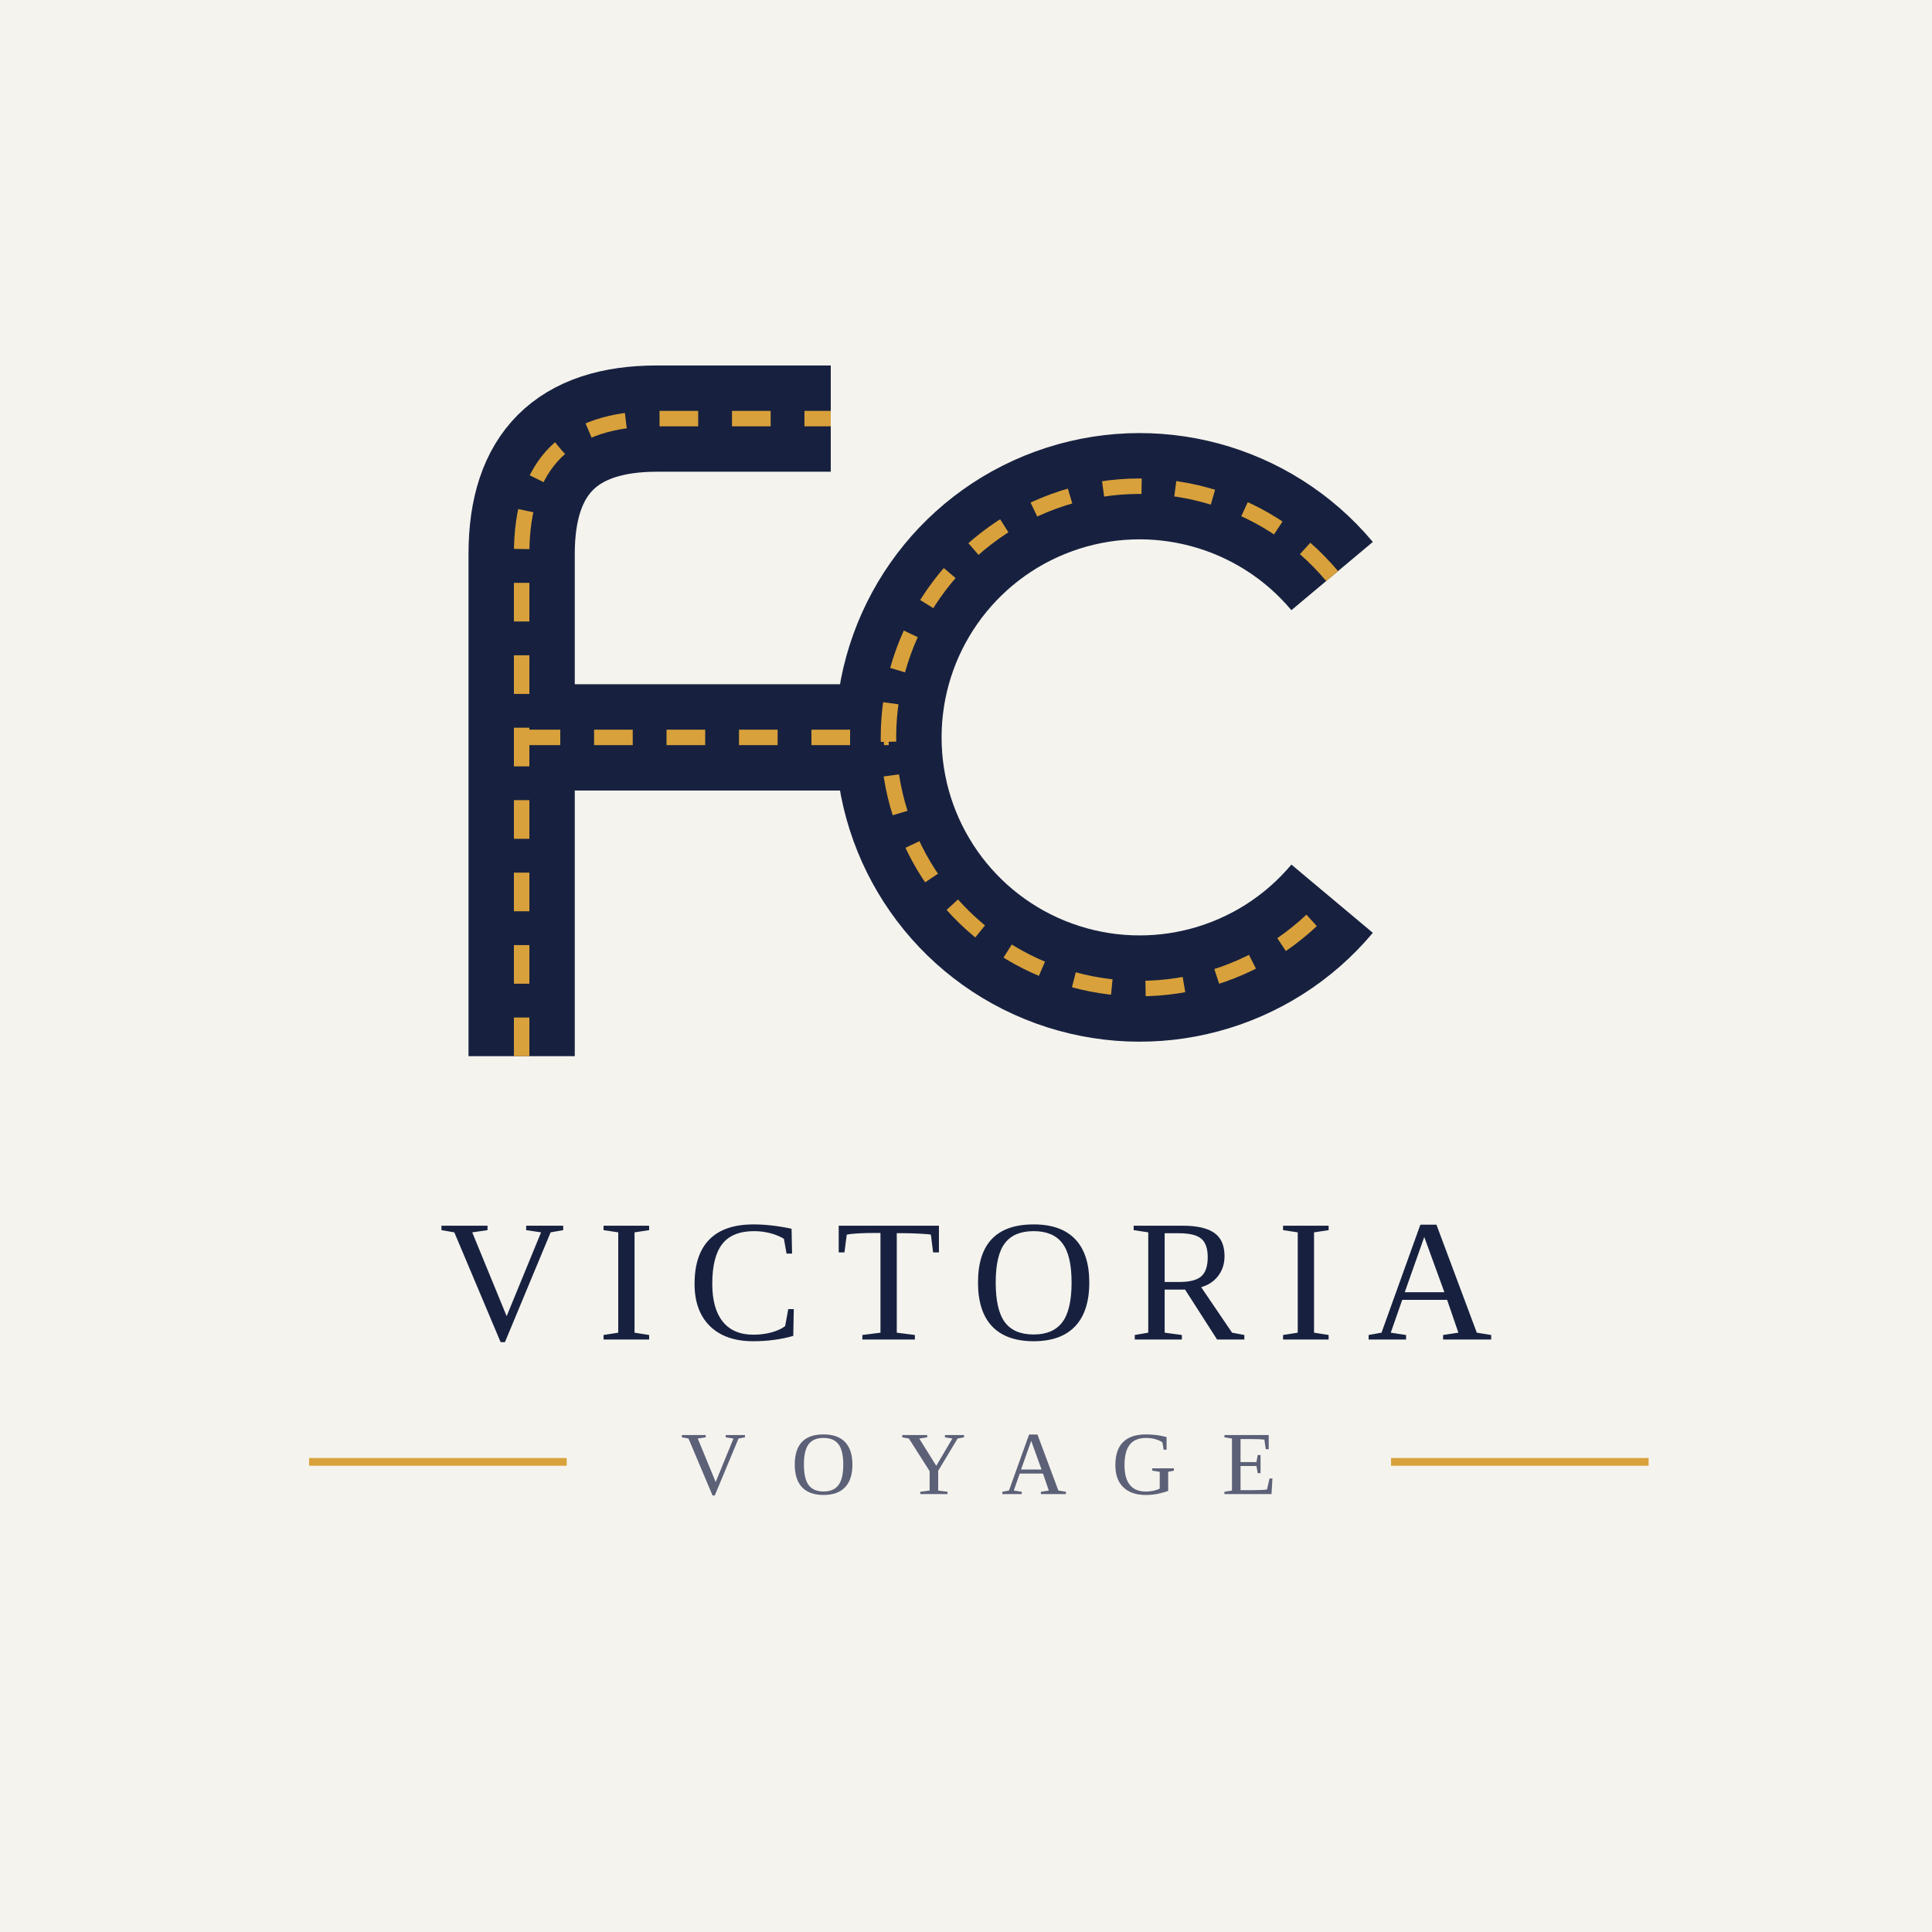
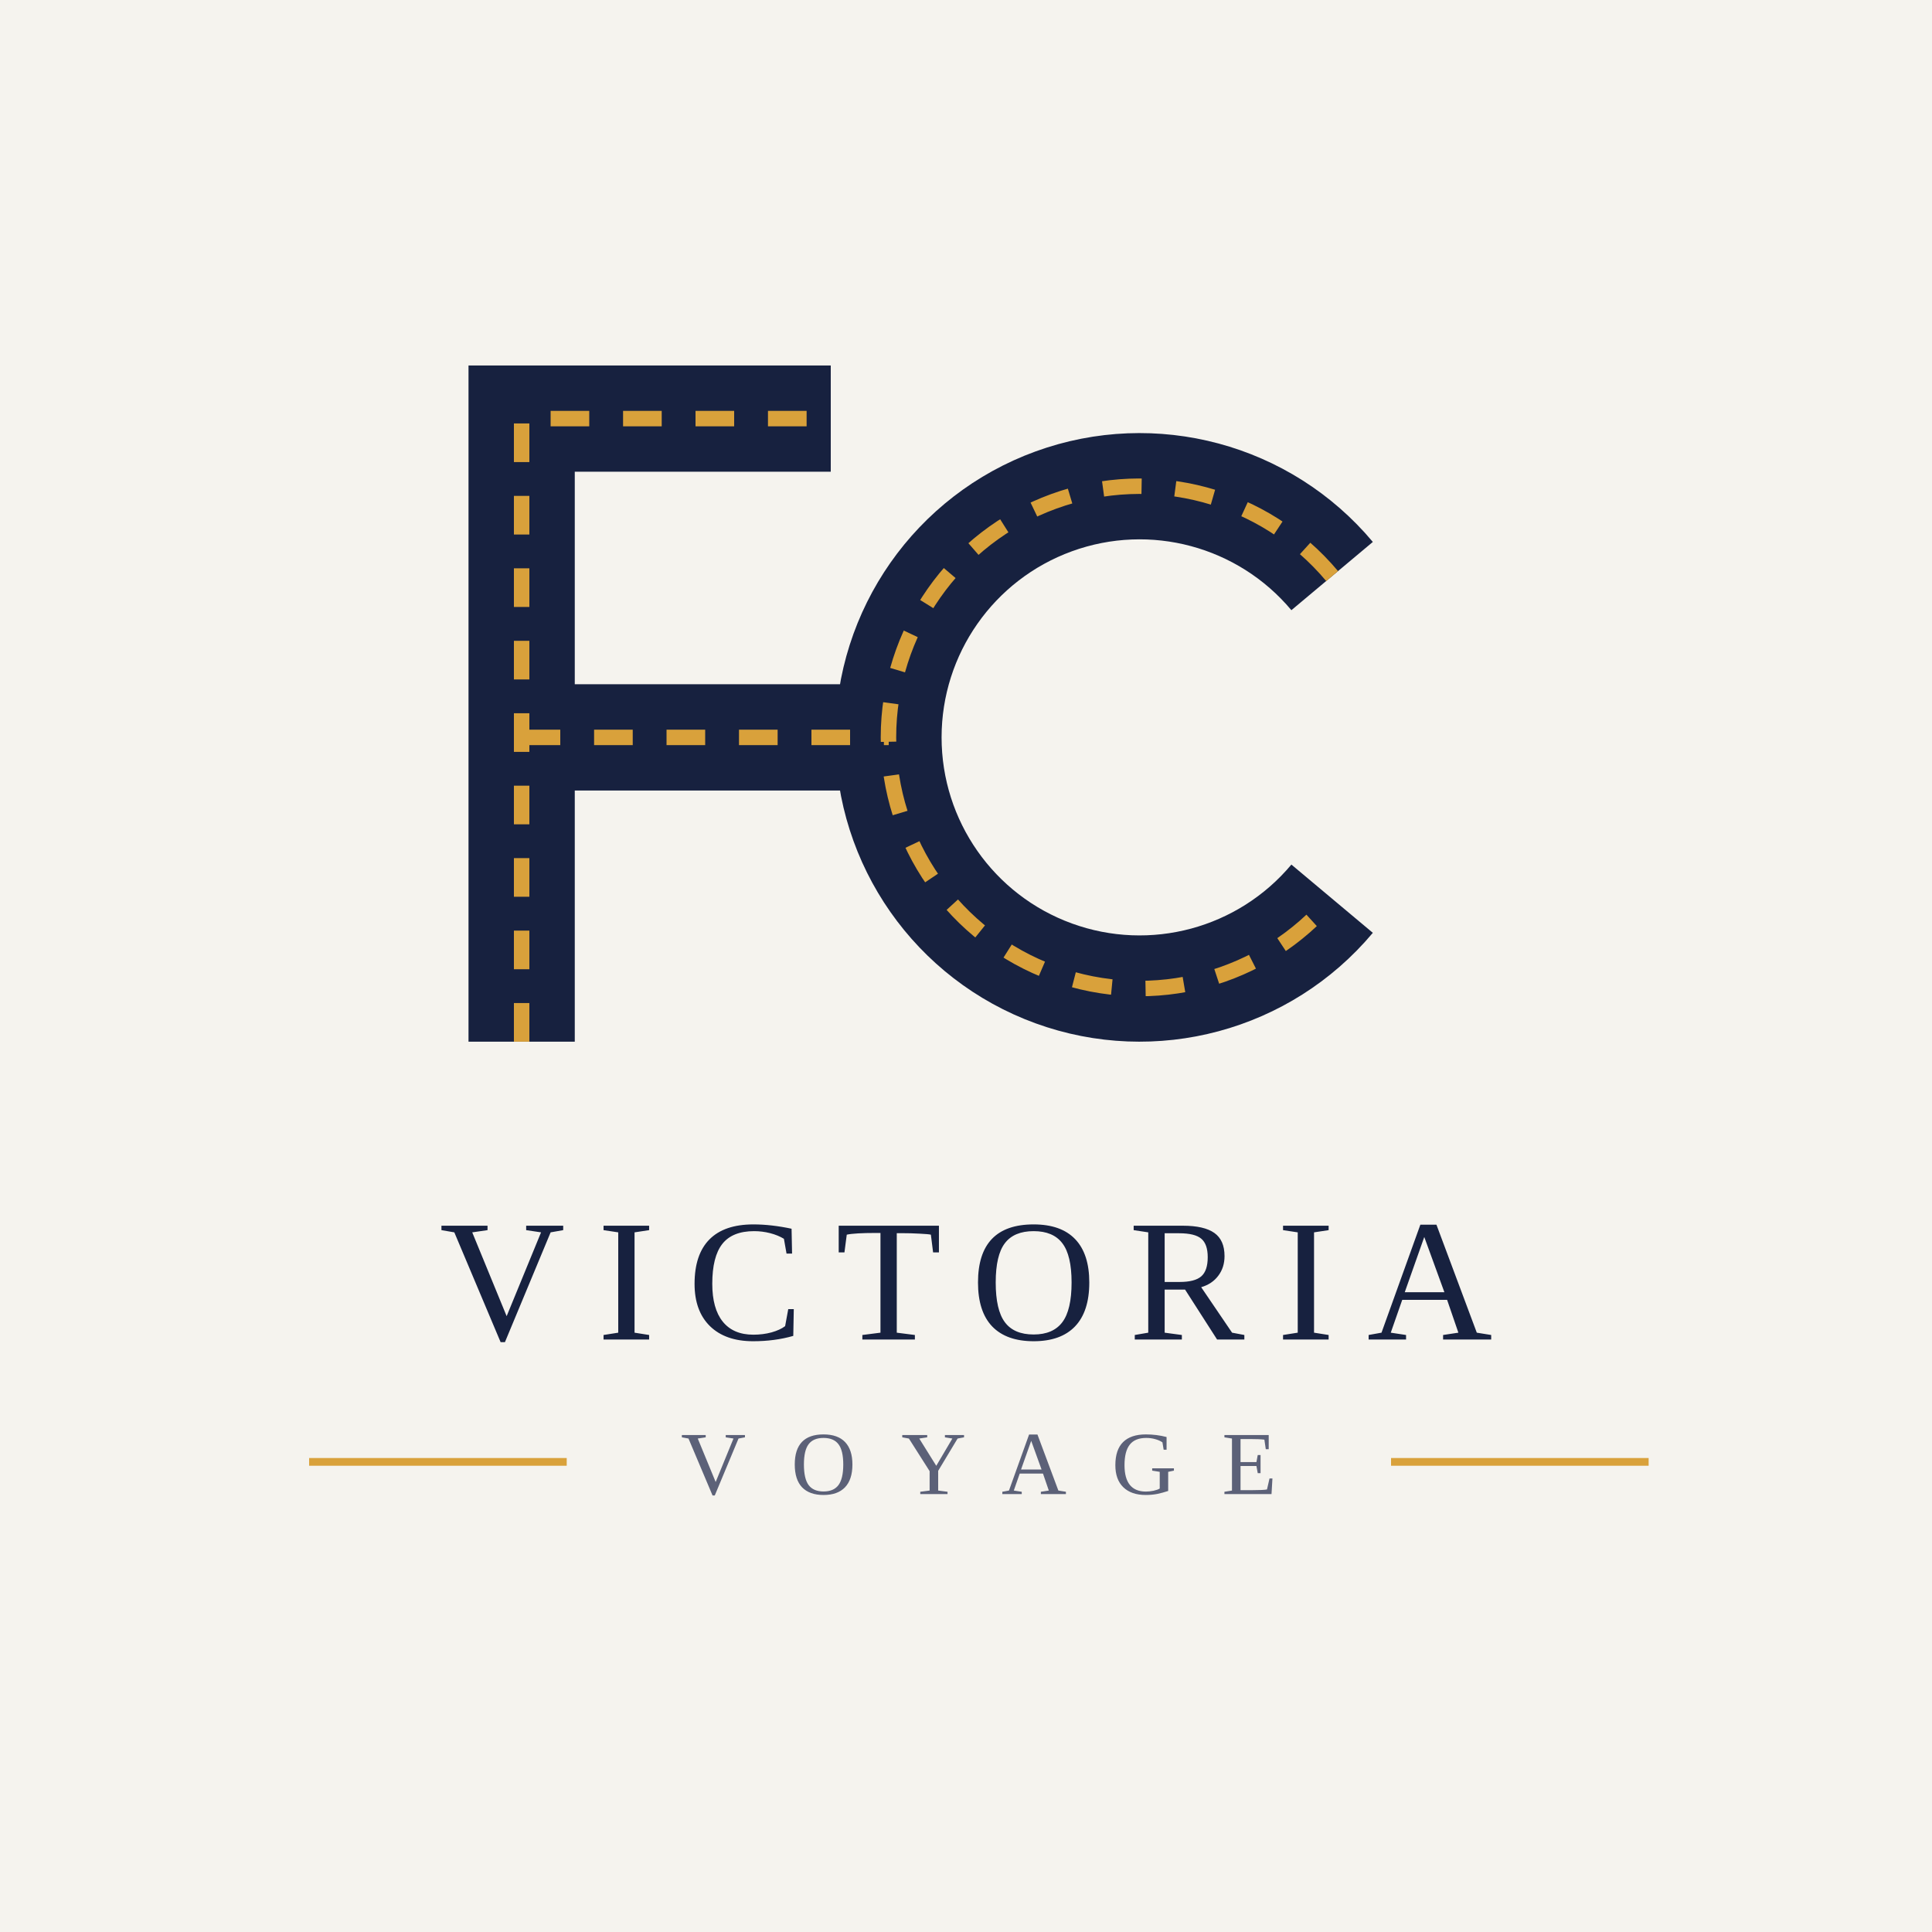
<svg xmlns="http://www.w3.org/2000/svg" viewBox="0 0 300 300" width="600" height="600">
  <rect width="300" height="300" fill="#F5F3EE" />
  <g transform="translate(60 50) scale(1.5)">
-     <path d="M14 76V24Q14 10 28 10H46M14 43H52M97.9 26.3A26 26 0 1 0 97.9 59.7" fill="none" stroke="#17213F" stroke-width="11" />
-     <path d="M14 76V24Q14 10 28 10H46M14 43H52M97.9 26.3A26 26 0 1 0 97.9 59.7" fill="none" stroke="#D9A13B" stroke-width="1.6" stroke-dasharray="4 3.5" />
+     <path d="M14 74.5V10H46M14 43H52M97.9 26.3A26 26 0 1 0 97.9 59.7" fill="none" stroke="#17213F" stroke-width="11" stroke-linejoin="miter" />
+     <path d="M14 74.5V10H46M14 43H52M97.9 26.3A26 26 0 1 0 97.9 59.7" fill="none" stroke="#D9A13B" stroke-width="1.6" stroke-dasharray="4 3.5" />
  </g>
  <text x="150" y="208" text-anchor="middle" font-family="Bodoni Moda, LM Roman 17, Didot, serif" font-size="27" letter-spacing="5" fill="#17213F">VICTORIA</text>
  <line x1="48" y1="227" x2="88" y2="227" stroke="#D9A13B" stroke-width="1.2" />
  <line x1="216" y1="227" x2="256" y2="227" stroke="#D9A13B" stroke-width="1.2" />
  <text x="152" y="232" text-anchor="middle" font-family="Bodoni Moda, LM Roman 17, Didot, serif" font-size="14" letter-spacing="7" fill="#5C6178">VOYAGE</text>
</svg>
